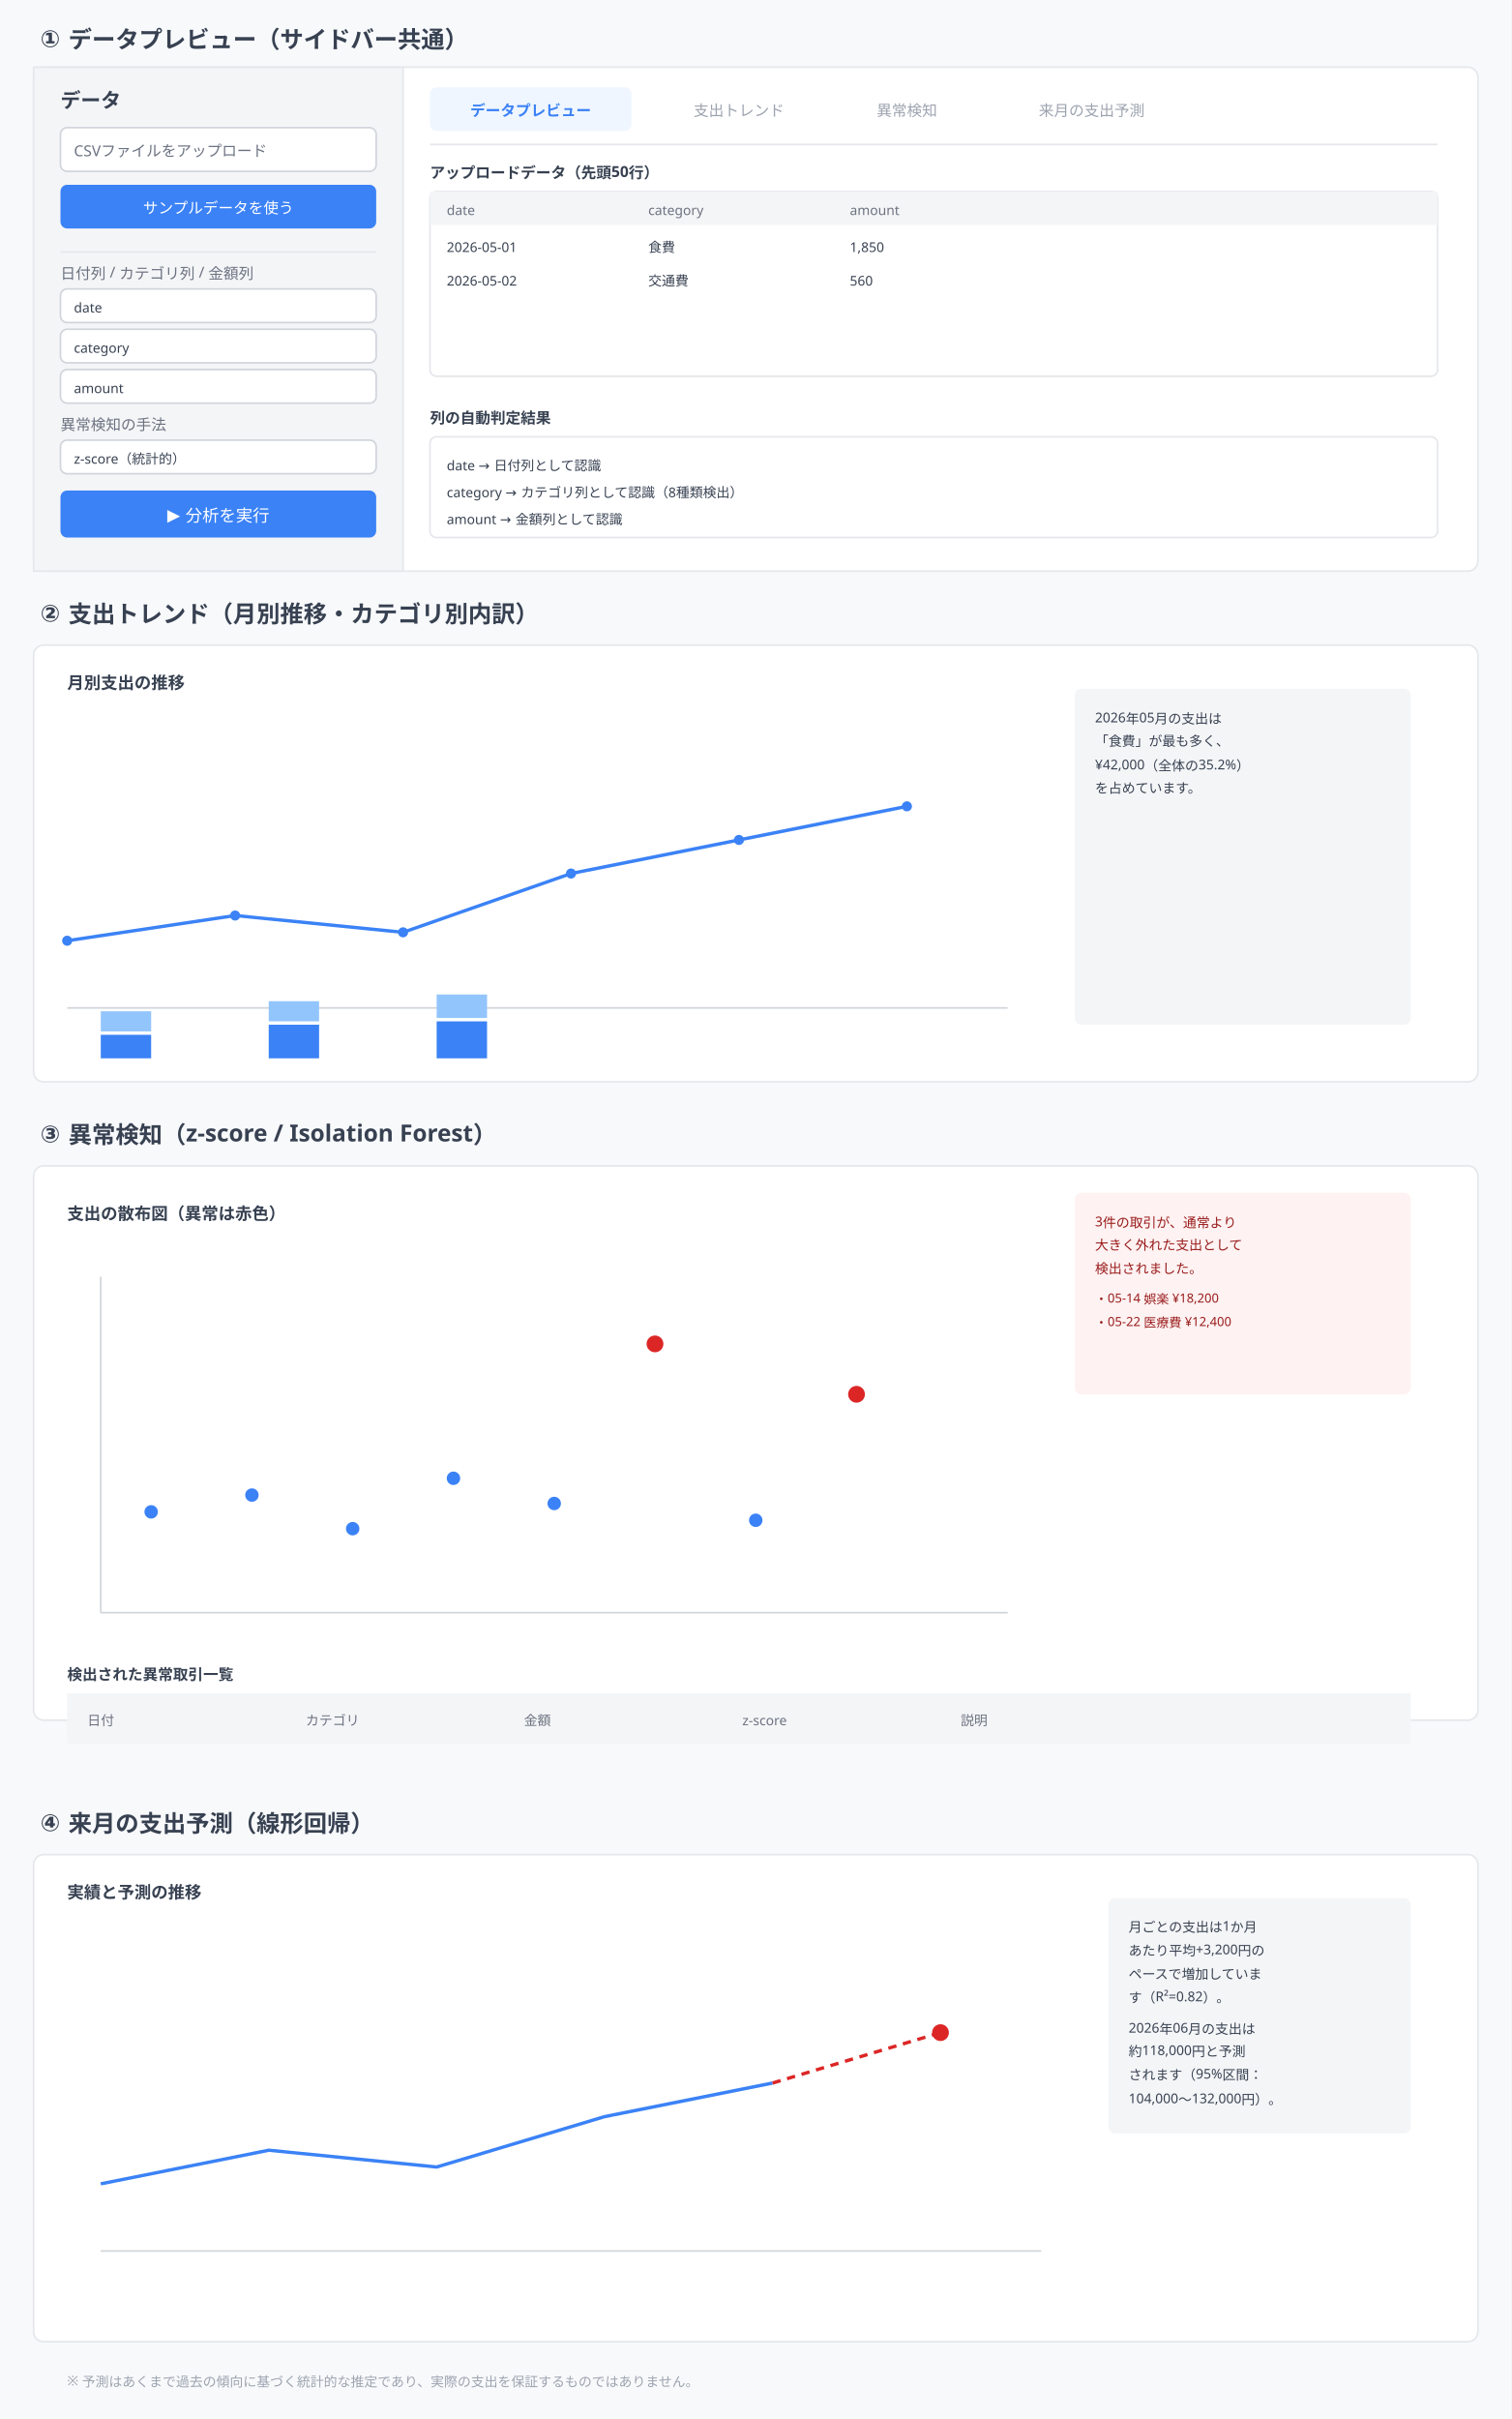
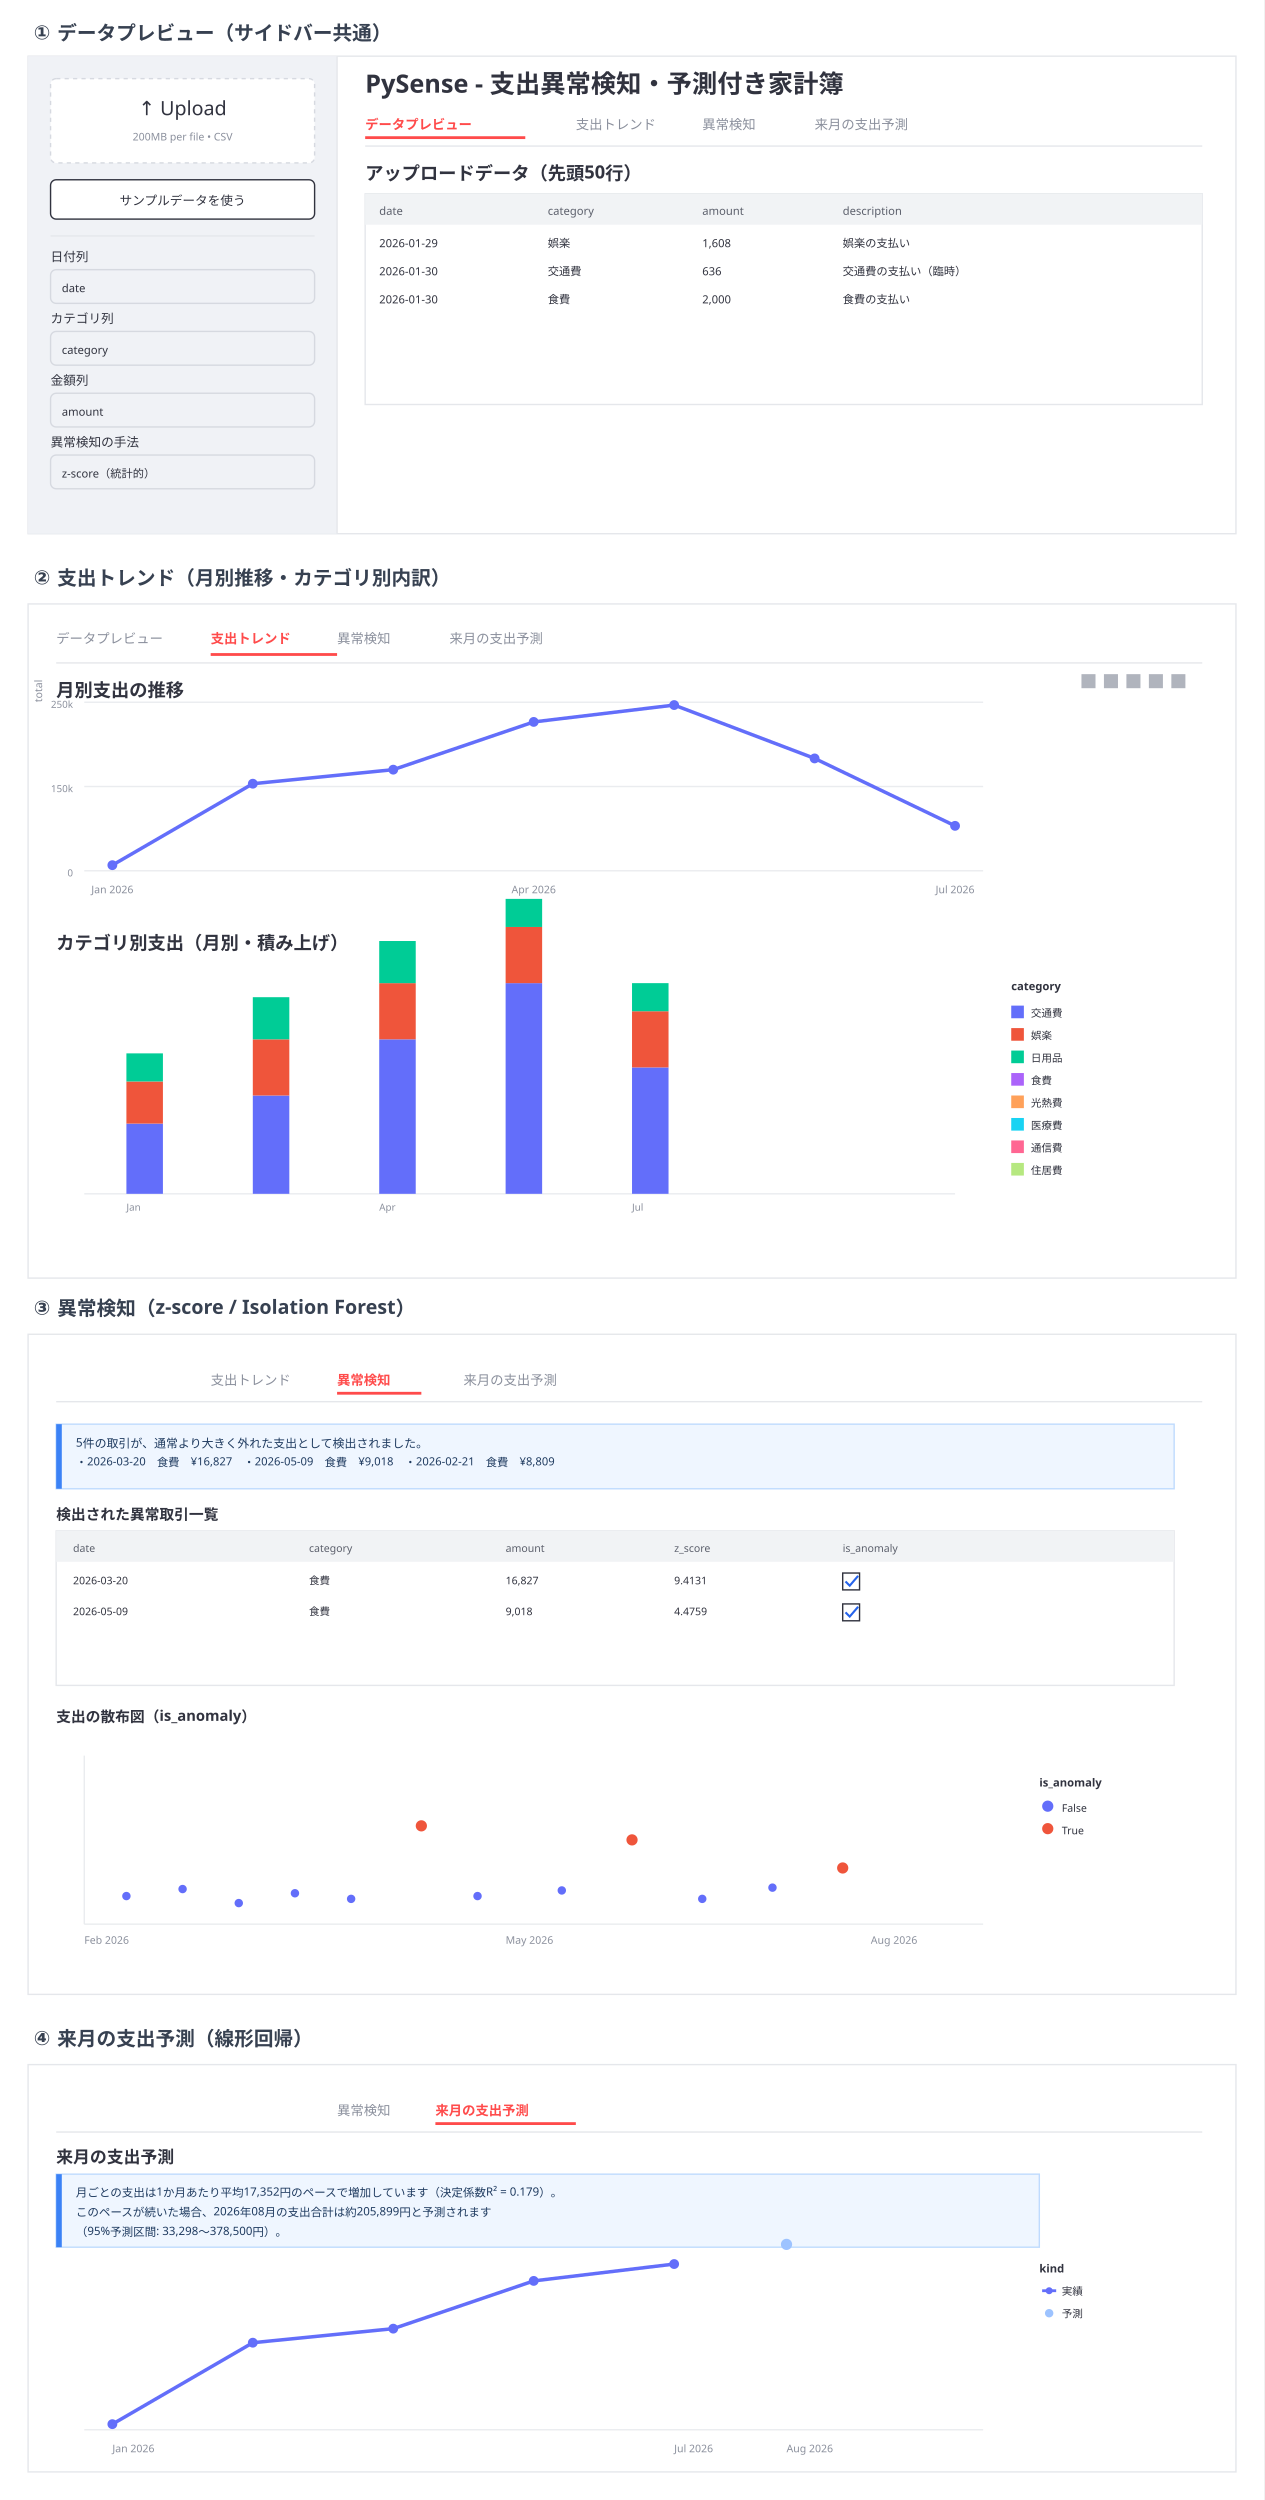
- <svg xmlns="http://www.w3.org/2000/svg" viewBox="0 0 900 1440" font-family="'Hiragino Sans', 'Noto Sans JP', sans-serif">
-   <rect x="0" y="0" width="900" height="1440" fill="#F8F9FB" />
+ <svg xmlns="http://www.w3.org/2000/svg" viewBox="0 0 900 1780" font-family="'Hiragino Sans', 'Noto Sans JP', sans-serif">
+   <rect x="0" y="0" width="900" height="1780" fill="#FFFFFF" />
  <text x="24" y="28" font-size="14" font-weight="bold" fill="#374151">① データプレビュー（サイドバー共通）</text>
-   <rect x="20" y="40" width="860" height="300" rx="6" fill="#FFFFFF" stroke="#E5E7EB" />
-   <rect x="20" y="40" width="220" height="300" fill="#F4F5F7" stroke="#E5E7EB" />
-   <text x="36" y="64" font-size="12" font-weight="bold" fill="#374151">データ</text>
-   <rect x="36" y="76" width="188" height="26" rx="4" fill="#FFFFFF" stroke="#D1D5DB" />
-   <text x="44" y="93" font-size="9" fill="#6B7280">CSVファイルをアップロード</text>
-   <rect x="36" y="110" width="188" height="26" rx="4" fill="#3B82F6" />
-   <text x="130" y="127" font-size="9" fill="#FFFFFF" text-anchor="middle">サンプルデータを使う</text>
-   <line x1="36" y1="150" x2="224" y2="150" stroke="#E5E7EB" />
-   <text x="36" y="166" font-size="9" fill="#6B7280">日付列 / カテゴリ列 / 金額列</text>
-   <rect x="36" y="172" width="188" height="20" rx="4" fill="#FFFFFF" stroke="#D1D5DB" />
-   <text x="44" y="186" font-size="8" fill="#374151">date</text>
-   <rect x="36" y="196" width="188" height="20" rx="4" fill="#FFFFFF" stroke="#D1D5DB" />
-   <text x="44" y="210" font-size="8" fill="#374151">category</text>
-   <rect x="36" y="220" width="188" height="20" rx="4" fill="#FFFFFF" stroke="#D1D5DB" />
-   <text x="44" y="234" font-size="8" fill="#374151">amount</text>
-   <text x="36" y="256" font-size="9" fill="#6B7280">異常検知の手法</text>
-   <rect x="36" y="262" width="188" height="20" rx="4" fill="#FFFFFF" stroke="#D1D5DB" />
-   <text x="44" y="276" font-size="8" fill="#374151">z-score（統計的）</text>
-   <rect x="36" y="292" width="188" height="28" rx="4" fill="#3B82F6" />
-   <text x="130" y="310" font-size="10" fill="#FFFFFF" text-anchor="middle">▶ 分析を実行</text>
-   <rect x="256" y="52" width="120" height="26" rx="4" fill="#EFF6FF" />
-   <text x="316" y="69" font-size="9" fill="#3B82F6" text-anchor="middle" font-weight="bold">データプレビュー</text>
-   <text x="440" y="69" font-size="9" fill="#9CA3AF" text-anchor="middle">支出トレンド</text>
-   <text x="540" y="69" font-size="9" fill="#9CA3AF" text-anchor="middle">異常検知</text>
-   <text x="650" y="69" font-size="9" fill="#9CA3AF" text-anchor="middle">来月の支出予測</text>
-   <line x1="256" y1="86" x2="856" y2="86" stroke="#E5E7EB" />
-   <text x="256" y="106" font-size="9" font-weight="bold" fill="#374151">アップロードデータ（先頭50行）</text>
-   <rect x="256" y="114" width="600" height="110" rx="4" fill="#FFFFFF" stroke="#E5E7EB" />
-   <rect x="256" y="114" width="600" height="20" fill="#F4F5F7" />
-   <text x="266" y="128" font-size="8" fill="#6B7280">date</text>
-   <text x="386" y="128" font-size="8" fill="#6B7280">category</text>
-   <text x="506" y="128" font-size="8" fill="#6B7280">amount</text>
-   <text x="266" y="150" font-size="8" fill="#374151">2026-05-01</text>
-   <text x="386" y="150" font-size="8" fill="#374151">食費</text>
-   <text x="506" y="150" font-size="8" fill="#374151">1,850</text>
-   <text x="266" y="170" font-size="8" fill="#374151">2026-05-02</text>
-   <text x="386" y="170" font-size="8" fill="#374151">交通費</text>
-   <text x="506" y="170" font-size="8" fill="#374151">560</text>
-   <text x="256" y="252" font-size="9" font-weight="bold" fill="#374151">列の自動判定結果</text>
-   <rect x="256" y="260" width="600" height="60" rx="4" fill="#FFFFFF" stroke="#E5E7EB" />
-   <text x="266" y="280" font-size="8" fill="#374151">date → 日付列として認識</text>
-   <text x="266" y="296" font-size="8" fill="#374151">category → カテゴリ列として認識（8種類検出）</text>
-   <text x="266" y="312" font-size="8" fill="#374151">amount → 金額列として認識</text>
-   <text x="24" y="370" font-size="14" font-weight="bold" fill="#374151">② 支出トレンド（月別推移・カテゴリ別内訳）</text>
-   <rect x="20" y="384" width="860" height="260" rx="6" fill="#FFFFFF" stroke="#E5E7EB" />
-   <text x="40" y="410" font-size="10" font-weight="bold" fill="#374151">月別支出の推移</text>
-   <polyline points="40,560 140,545 240,555 340,520 440,500 540,480" fill="none" stroke="#3B82F6" stroke-width="2" />
-   <circle cx="40" cy="560" r="3" fill="#3B82F6" />
-   <circle cx="140" cy="545" r="3" fill="#3B82F6" />
-   <circle cx="240" cy="555" r="3" fill="#3B82F6" />
-   <circle cx="340" cy="520" r="3" fill="#3B82F6" />
-   <circle cx="440" cy="500" r="3" fill="#3B82F6" />
-   <circle cx="540" cy="480" r="3" fill="#3B82F6" />
-   <line x1="40" y1="600" x2="600" y2="600" stroke="#D1D5DB" />
-   <rect x="640" y="410" width="200" height="200" rx="4" fill="#F4F5F7" />
-   <text x="652" y="430" font-size="8" fill="#374151">2026年05月の支出は</text>
-   <text x="652" y="444" font-size="8" fill="#374151">「食費」が最も多く、</text>
-   <text x="652" y="458" font-size="8" fill="#374151">¥42,000（全体の35.2%）</text>
-   <text x="652" y="472" font-size="8" fill="#374151">を占めています。</text>
-   <rect x="60" y="616" width="30" height="14" fill="#3B82F6" />
-   <rect x="60" y="602" width="30" height="12" fill="#93C5FD" />
-   <rect x="160" y="610" width="30" height="20" fill="#3B82F6" />
-   <rect x="160" y="596" width="30" height="12" fill="#93C5FD" />
-   <rect x="260" y="608" width="30" height="22" fill="#3B82F6" />
-   <rect x="260" y="592" width="30" height="14" fill="#93C5FD" />
-   <text x="24" y="680" font-size="14" font-weight="bold" fill="#374151">③ 異常検知（z-score / Isolation Forest）</text>
-   <rect x="20" y="694" width="860" height="330" rx="6" fill="#FFFFFF" stroke="#E5E7EB" />
-   <rect x="640" y="710" width="200" height="120" rx="4" fill="#FEF2F2" />
-   <text x="652" y="730" font-size="8" fill="#991B1B">3件の取引が、通常より</text>
-   <text x="652" y="744" font-size="8" fill="#991B1B">大きく外れた支出として</text>
-   <text x="652" y="758" font-size="8" fill="#991B1B">検出されました。</text>
-   <text x="652" y="776" font-size="7.5" fill="#991B1B">・05-14 娯楽 ¥18,200</text>
-   <text x="652" y="790" font-size="7.5" fill="#991B1B">・05-22 医療費 ¥12,400</text>
-   <text x="40" y="726" font-size="10" font-weight="bold" fill="#374151">支出の散布図（異常は赤色）</text>
-   <line x1="60" y1="960" x2="600" y2="960" stroke="#D1D5DB" />
-   <line x1="60" y1="760" x2="60" y2="960" stroke="#D1D5DB" />
-   <circle cx="90" cy="900" r="4" fill="#3B82F6" />
-   <circle cx="150" cy="890" r="4" fill="#3B82F6" />
-   <circle cx="210" cy="910" r="4" fill="#3B82F6" />
-   <circle cx="270" cy="880" r="4" fill="#3B82F6" />
-   <circle cx="330" cy="895" r="4" fill="#3B82F6" />
-   <circle cx="390" cy="800" r="5" fill="#DC2626" />
-   <circle cx="450" cy="905" r="4" fill="#3B82F6" />
-   <circle cx="510" cy="830" r="5" fill="#DC2626" />
-   <text x="40" y="1000" font-size="9" font-weight="bold" fill="#374151">検出された異常取引一覧</text>
-   <rect x="40" y="1008" width="800" height="30" fill="#F4F5F7" />
-   <text x="52" y="1027" font-size="8" fill="#6B7280">日付</text>
-   <text x="182" y="1027" font-size="8" fill="#6B7280">カテゴリ</text>
-   <text x="312" y="1027" font-size="8" fill="#6B7280">金額</text>
-   <text x="442" y="1027" font-size="8" fill="#6B7280">z-score</text>
-   <text x="572" y="1027" font-size="8" fill="#6B7280">説明</text>
-   <text x="24" y="1090" font-size="14" font-weight="bold" fill="#374151">④ 来月の支出予測（線形回帰）</text>
-   <rect x="20" y="1104" width="860" height="290" rx="6" fill="#FFFFFF" stroke="#E5E7EB" />
-   <text x="40" y="1130" font-size="10" font-weight="bold" fill="#374151">実績と予測の推移</text>
-   <polyline points="60,1300 160,1280 260,1290 360,1260 460,1240" fill="none" stroke="#3B82F6" stroke-width="2" />
-   <line x1="460" y1="1240" x2="560" y2="1210" stroke="#DC2626" stroke-width="2" stroke-dasharray="5,4" />
-   <circle cx="560" cy="1210" r="5" fill="#DC2626" />
-   <line x1="60" y1="1340" x2="620" y2="1340" stroke="#D1D5DB" />
-   <rect x="660" y="1130" width="180" height="140" rx="4" fill="#F4F5F7" />
-   <text x="672" y="1150" font-size="8" fill="#374151">月ごとの支出は1か月</text>
-   <text x="672" y="1164" font-size="8" fill="#374151">あたり平均+3,200円の</text>
-   <text x="672" y="1178" font-size="8" fill="#374151">ペースで増加していま</text>
-   <text x="672" y="1192" font-size="8" fill="#374151">す（R²=0.82）。</text>
-   <text x="672" y="1210" font-size="8" fill="#374151">2026年06月の支出は</text>
-   <text x="672" y="1224" font-size="8" fill="#374151">約118,000円と予測</text>
-   <text x="672" y="1238" font-size="8" fill="#374151">されます（95%区間：</text>
-   <text x="672" y="1252" font-size="8" fill="#374151">104,000〜132,000円）。</text>
-   <text x="40" y="1420" font-size="8" fill="#9CA3AF">※ 予測はあくまで過去の傾向に基づく統計的な推定であり、実際の支出を保証するものではありません。</text>
+   <rect x="20" y="40" width="860" height="340" fill="#FFFFFF" stroke="#E5E7EB" />
+   <rect x="20" y="40" width="220" height="340" fill="#F0F2F6" />
+   <line x1="240" y1="40" x2="240" y2="380" stroke="#E5E7EB" />
+   <rect x="36" y="56" width="188" height="60" rx="4" fill="#FFFFFF" stroke="#D6D9E0" stroke-dasharray="3,3" />
+   <text x="130" y="82" font-size="14" text-anchor="middle" fill="#31333F">↑ Upload</text>
+   <text x="130" y="100" font-size="7.5" text-anchor="middle" fill="#8A8F9C">200MB per file • CSV</text>
+   <rect x="36" y="128" width="188" height="28" rx="4" fill="#FFFFFF" stroke="#31333F" />
+   <text x="130" y="146" font-size="9" fill="#31333F" text-anchor="middle">サンプルデータを使う</text>
+   <line x1="36" y1="168" x2="224" y2="168" stroke="#E5E7EB" />
+   <text x="36" y="186" font-size="9" fill="#31333F">日付列</text>
+   <rect x="36" y="192" width="188" height="24" rx="4" fill="#F0F2F6" stroke="#D6D9E0" />
+   <text x="44" y="208" font-size="8" fill="#31333F">date</text>
+   <text x="36" y="230" font-size="9" fill="#31333F">カテゴリ列</text>
+   <rect x="36" y="236" width="188" height="24" rx="4" fill="#F0F2F6" stroke="#D6D9E0" />
+   <text x="44" y="252" font-size="8" fill="#31333F">category</text>
+   <text x="36" y="274" font-size="9" fill="#31333F">金額列</text>
+   <rect x="36" y="280" width="188" height="24" rx="4" fill="#F0F2F6" stroke="#D6D9E0" />
+   <text x="44" y="296" font-size="8" fill="#31333F">amount</text>
+   <text x="36" y="318" font-size="9" fill="#31333F">異常検知の手法</text>
+   <rect x="36" y="324" width="188" height="24" rx="4" fill="#F0F2F6" stroke="#D6D9E0" />
+   <text x="44" y="340" font-size="8" fill="#31333F">z-score（統計的）</text>
+   <rect x="36" y="356" width="188" height="0" fill="none" />
+   <text x="260" y="66" font-size="18" font-weight="bold" fill="#31333F">PySense - 支出異常検知・予測付き家計簿</text>
+   <text x="260" y="92" font-size="9.5" fill="#FF4B4B" font-weight="bold">データプレビュー</text>
+   <line x1="260" y1="98" x2="374" y2="98" stroke="#FF4B4B" stroke-width="2" />
+   <text x="410" y="92" font-size="9.5" fill="#8A8F9C">支出トレンド</text>
+   <text x="500" y="92" font-size="9.5" fill="#8A8F9C">異常検知</text>
+   <text x="580" y="92" font-size="9.5" fill="#8A8F9C">来月の支出予測</text>
+   <line x1="260" y1="104" x2="856" y2="104" stroke="#E5E7EB" />
+   <text x="260" y="128" font-size="13" font-weight="bold" fill="#31333F">アップロードデータ（先頭50行）</text>
+   <rect x="260" y="138" width="596" height="150" fill="#FFFFFF" stroke="#E5E7EB" />
+   <rect x="260" y="138" width="596" height="22" fill="#F1F3F5" />
+   <text x="270" y="153" font-size="8" fill="#5B5F6B">date</text>
+   <text x="390" y="153" font-size="8" fill="#5B5F6B">category</text>
+   <text x="500" y="153" font-size="8" fill="#5B5F6B">amount</text>
+   <text x="600" y="153" font-size="8" fill="#5B5F6B">description</text>
+   <text x="270" y="176" font-size="8" fill="#31333F">2026-01-29</text>
+   <text x="390" y="176" font-size="8" fill="#31333F">娯楽</text>
+   <text x="500" y="176" font-size="8" fill="#31333F">1,608</text>
+   <text x="600" y="176" font-size="8" fill="#31333F">娯楽の支払い</text>
+   <text x="270" y="196" font-size="8" fill="#31333F">2026-01-30</text>
+   <text x="390" y="196" font-size="8" fill="#31333F">交通費</text>
+   <text x="500" y="196" font-size="8" fill="#31333F">636</text>
+   <text x="600" y="196" font-size="8" fill="#31333F">交通費の支払い（臨時）</text>
+   <text x="270" y="216" font-size="8" fill="#31333F">2026-01-30</text>
+   <text x="390" y="216" font-size="8" fill="#31333F">食費</text>
+   <text x="500" y="216" font-size="8" fill="#31333F">2,000</text>
+   <text x="600" y="216" font-size="8" fill="#31333F">食費の支払い</text>
+   <text x="24" y="416" font-size="14" font-weight="bold" fill="#374151">② 支出トレンド（月別推移・カテゴリ別内訳）</text>
+   <rect x="20" y="430" width="860" height="480" fill="#FFFFFF" stroke="#E5E7EB" />
+   <text x="40" y="90" font-size="9.5" fill="#8A8F9C" transform="translate(0,368)">データプレビュー</text>
+   <text x="40" y="90" font-size="9.5" fill="#FF4B4B" font-weight="bold" transform="translate(110,368)">支出トレンド</text>
+   <line x1="150" y1="466" x2="240" y2="466" stroke="#FF4B4B" stroke-width="2" />
+   <text x="40" y="90" font-size="9.5" fill="#8A8F9C" transform="translate(200,368)">異常検知</text>
+   <text x="40" y="90" font-size="9.5" fill="#8A8F9C" transform="translate(280,368)">来月の支出予測</text>
+   <line x1="40" y1="472" x2="856" y2="472" stroke="#E5E7EB" />
+   <text x="40" y="496" font-size="13" font-weight="bold" fill="#31333F">月別支出の推移</text>
+   <g fill="#B0B4BD">
+     <rect x="770" y="480" width="10" height="10" />
+     <rect x="786" y="480" width="10" height="10" />
+     <rect x="802" y="480" width="10" height="10" />
+     <rect x="818" y="480" width="10" height="10" />
+     <rect x="834" y="480" width="10" height="10" />
+   </g>
+   <line x1="60" y1="620" x2="700" y2="620" stroke="#EAECEF" />
+   <text x="52" y="624" font-size="7" fill="#8A8F9C" text-anchor="end">0</text>
+   <line x1="60" y1="560" x2="700" y2="560" stroke="#EAECEF" />
+   <text x="52" y="564" font-size="7" fill="#8A8F9C" text-anchor="end">150k</text>
+   <line x1="60" y1="500" x2="700" y2="500" stroke="#EAECEF" />
+   <text x="52" y="504" font-size="7" fill="#8A8F9C" text-anchor="end">250k</text>
+   <polyline points="80,616 180,558 280,548 380,514 480,502 580,540 680,588" fill="none" stroke="#636EFA" stroke-width="2.5" />
+   <circle cx="80" cy="616" r="3.5" fill="#636EFA" />
+   <circle cx="180" cy="558" r="3.5" fill="#636EFA" />
+   <circle cx="280" cy="548" r="3.5" fill="#636EFA" />
+   <circle cx="380" cy="514" r="3.5" fill="#636EFA" />
+   <circle cx="480" cy="502" r="3.5" fill="#636EFA" />
+   <circle cx="580" cy="540" r="3.5" fill="#636EFA" />
+   <circle cx="680" cy="588" r="3.5" fill="#636EFA" />
+   <text x="80" y="636" font-size="7.5" fill="#8A8F9C" text-anchor="middle">Jan 2026</text>
+   <text x="380" y="636" font-size="7.5" fill="#8A8F9C" text-anchor="middle">Apr 2026</text>
+   <text x="680" y="636" font-size="7.5" fill="#8A8F9C" text-anchor="middle">Jul 2026</text>
+   <text x="30" y="500" font-size="7.5" fill="#8A8F9C" transform="rotate(-90,30,500)">total</text>
+   <text x="40" y="676" font-size="13" font-weight="bold" fill="#31333F">カテゴリ別支出（月別・積み上げ）</text>
+   <line x1="60" y1="850" x2="680" y2="850" stroke="#EAECEF" />
+   <rect x="90" y="800" width="26" height="50" fill="#636EFA" />
+   <rect x="90" y="770" width="26" height="30" fill="#EF553B" />
+   <rect x="90" y="750" width="26" height="20" fill="#00CC96" />
+   <rect x="180" y="780" width="26" height="70" fill="#636EFA" />
+   <rect x="180" y="740" width="26" height="40" fill="#EF553B" />
+   <rect x="180" y="710" width="26" height="30" fill="#00CC96" />
+   <rect x="270" y="740" width="26" height="110" fill="#636EFA" />
+   <rect x="270" y="700" width="26" height="40" fill="#EF553B" />
+   <rect x="270" y="670" width="26" height="30" fill="#00CC96" />
+   <rect x="360" y="700" width="26" height="150" fill="#636EFA" />
+   <rect x="360" y="660" width="26" height="40" fill="#EF553B" />
+   <rect x="360" y="640" width="26" height="20" fill="#00CC96" />
+   <rect x="450" y="760" width="26" height="90" fill="#636EFA" />
+   <rect x="450" y="720" width="26" height="40" fill="#EF553B" />
+   <rect x="450" y="700" width="26" height="20" fill="#00CC96" />
+   <text x="90" y="862" font-size="7" fill="#8A8F9C">Jan</text>
+   <text x="270" y="862" font-size="7" fill="#8A8F9C">Apr</text>
+   <text x="450" y="862" font-size="7" fill="#8A8F9C">Jul</text>
+   <text x="720" y="705" font-size="8" font-weight="bold" fill="#31333F">category</text>
+   <rect x="720" y="716" width="9" height="9" fill="#636EFA" />
+   <text x="734" y="724" font-size="7.5" fill="#31333F">交通費</text>
+   <rect x="720" y="732" width="9" height="9" fill="#EF553B" />
+   <text x="734" y="740" font-size="7.5" fill="#31333F">娯楽</text>
+   <rect x="720" y="748" width="9" height="9" fill="#00CC96" />
+   <text x="734" y="756" font-size="7.5" fill="#31333F">日用品</text>
+   <rect x="720" y="764" width="9" height="9" fill="#AB63FA" />
+   <text x="734" y="772" font-size="7.5" fill="#31333F">食費</text>
+   <rect x="720" y="780" width="9" height="9" fill="#FFA15A" />
+   <text x="734" y="788" font-size="7.5" fill="#31333F">光熱費</text>
+   <rect x="720" y="796" width="9" height="9" fill="#19D3F3" />
+   <text x="734" y="804" font-size="7.5" fill="#31333F">医療費</text>
+   <rect x="720" y="812" width="9" height="9" fill="#FF6692" />
+   <text x="734" y="820" font-size="7.5" fill="#31333F">通信費</text>
+   <rect x="720" y="828" width="9" height="9" fill="#B6E880" />
+   <text x="734" y="836" font-size="7.5" fill="#31333F">住居費</text>
+   <text x="24" y="936" font-size="14" font-weight="bold" fill="#374151">③ 異常検知（z-score / Isolation Forest）</text>
+   <rect x="20" y="950" width="860" height="470" fill="#FFFFFF" stroke="#E5E7EB" />
+   <text x="150" y="986" font-size="9.5" fill="#8A8F9C">支出トレンド</text>
+   <text x="240" y="986" font-size="9.5" fill="#FF4B4B" font-weight="bold">異常検知</text>
+   <line x1="240" y1="992" x2="300" y2="992" stroke="#FF4B4B" stroke-width="2" />
+   <text x="330" y="986" font-size="9.5" fill="#8A8F9C">来月の支出予測</text>
+   <line x1="40" y1="998" x2="856" y2="998" stroke="#E5E7EB" />
+   <rect x="40" y="1014" width="796" height="46" fill="#EFF6FF" stroke="#BFDBFE" />
+   <rect x="40" y="1014" width="4" height="46" fill="#3B82F6" />
+   <text x="54" y="1030" font-size="8.5" fill="#1E3A5F">5件の取引が、通常より大きく外れた支出として検出されました。</text>
+   <text x="54" y="1044" font-size="8" fill="#1E3A5F">・2026-03-20　食費　¥16,827　・2026-05-09　食費　¥9,018　・2026-02-21　食費　¥8,809</text>
+   <text x="40" y="1082" font-size="10.5" font-weight="bold" fill="#31333F">検出された異常取引一覧</text>
+   <rect x="40" y="1090" width="796" height="110" fill="#FFFFFF" stroke="#E5E7EB" />
+   <rect x="40" y="1090" width="796" height="22" fill="#F1F3F5" />
+   <text x="52" y="1105" font-size="7.5" fill="#5B5F6B">date</text>
+   <text x="220" y="1105" font-size="7.5" fill="#5B5F6B">category</text>
+   <text x="360" y="1105" font-size="7.5" fill="#5B5F6B">amount</text>
+   <text x="480" y="1105" font-size="7.5" fill="#5B5F6B">z_score</text>
+   <text x="600" y="1105" font-size="7.5" fill="#5B5F6B">is_anomaly</text>
+   <text x="52" y="1128" font-size="7.5" fill="#31333F">2026-03-20</text>
+   <text x="220" y="1128" font-size="7.5" fill="#31333F">食費</text>
+   <text x="360" y="1128" font-size="7.5" fill="#31333F">16,827</text>
+   <text x="480" y="1128" font-size="7.5" fill="#31333F">9.4131</text>
+   <rect x="600" y="1120" width="12" height="12" fill="#FFFFFF" stroke="#31333F" />
+   <path d="M602,1126 l3,3 l6,-7" stroke="#2563EB" stroke-width="1.5" fill="none" />
+   <text x="52" y="1150" font-size="7.5" fill="#31333F">2026-05-09</text>
+   <text x="220" y="1150" font-size="7.5" fill="#31333F">食費</text>
+   <text x="360" y="1150" font-size="7.5" fill="#31333F">9,018</text>
+   <text x="480" y="1150" font-size="7.5" fill="#31333F">4.4759</text>
+   <rect x="600" y="1142" width="12" height="12" fill="#FFFFFF" stroke="#31333F" />
+   <path d="M602,1148 l3,3 l6,-7" stroke="#2563EB" stroke-width="1.5" fill="none" />
+   <text x="40" y="1226" font-size="10.5" font-weight="bold" fill="#31333F">支出の散布図（is_anomaly）</text>
+   <line x1="60" y1="1370" x2="700" y2="1370" stroke="#EAECEF" />
+   <line x1="60" y1="1250" x2="60" y2="1370" stroke="#EAECEF" />
+   <circle cx="90" cy="1350" r="3" fill="#636EFA" />
+   <circle cx="130" cy="1345" r="3" fill="#636EFA" />
+   <circle cx="170" cy="1355" r="3" fill="#636EFA" />
+   <circle cx="210" cy="1348" r="3" fill="#636EFA" />
+   <circle cx="250" cy="1352" r="3" fill="#636EFA" />
+   <circle cx="300" cy="1300" r="4" fill="#EF553B" />
+   <circle cx="340" cy="1350" r="3" fill="#636EFA" />
+   <circle cx="400" cy="1346" r="3" fill="#636EFA" />
+   <circle cx="450" cy="1310" r="4" fill="#EF553B" />
+   <circle cx="500" cy="1352" r="3" fill="#636EFA" />
+   <circle cx="550" cy="1344" r="3" fill="#636EFA" />
+   <circle cx="600" cy="1330" r="4" fill="#EF553B" />
+   <text x="60" y="1384" font-size="7.5" fill="#8A8F9C">Feb 2026</text>
+   <text x="360" y="1384" font-size="7.5" fill="#8A8F9C">May 2026</text>
+   <text x="620" y="1384" font-size="7.5" fill="#8A8F9C">Aug 2026</text>
+   <text x="740" y="1272" font-size="8" font-weight="bold" fill="#31333F">is_anomaly</text>
+   <circle cx="746" cy="1286" r="4" fill="#636EFA" />
+   <text x="756" y="1290" font-size="7.5" fill="#31333F">False</text>
+   <circle cx="746" cy="1302" r="4" fill="#EF553B" />
+   <text x="756" y="1306" font-size="7.5" fill="#31333F">True</text>
+   <text x="24" y="1456" font-size="14" font-weight="bold" fill="#374151">④ 来月の支出予測（線形回帰）</text>
+   <rect x="20" y="1470" width="860" height="290" fill="#FFFFFF" stroke="#E5E7EB" />
+   <text x="240" y="1506" font-size="9.5" fill="#8A8F9C">異常検知</text>
+   <text x="310" y="1506" font-size="9.5" fill="#FF4B4B" font-weight="bold">来月の支出予測</text>
+   <line x1="310" y1="1512" x2="410" y2="1512" stroke="#FF4B4B" stroke-width="2" />
+   <line x1="40" y1="1518" x2="856" y2="1518" stroke="#E5E7EB" />
+   <text x="40" y="1540" font-size="12" font-weight="bold" fill="#31333F">来月の支出予測</text>
+   <rect x="40" y="1548" width="700" height="52" fill="#EFF6FF" stroke="#BFDBFE" />
+   <rect x="40" y="1548" width="4" height="52" fill="#3B82F6" />
+   <text x="54" y="1564" font-size="8.2" fill="#1E3A5F">月ごとの支出は1か月あたり平均17,352円のペースで増加しています（決定係数R² = 0.179）。</text>
+   <text x="54" y="1578" font-size="8.2" fill="#1E3A5F">このペースが続いた場合、2026年08月の支出合計は約205,899円と予測されます</text>
+   <text x="54" y="1592" font-size="8.2" fill="#1E3A5F">（95%予測区間: 33,298〜378,500円）。</text>
+   <line x1="60" y1="1730" x2="700" y2="1730" stroke="#EAECEF" />
+   <polyline points="80,1726 180,1668 280,1658 380,1624 480,1612" fill="none" stroke="#636EFA" stroke-width="2.5" />
+   <circle cx="80" cy="1726" r="3.5" fill="#636EFA" />
+   <circle cx="180" cy="1668" r="3.5" fill="#636EFA" />
+   <circle cx="280" cy="1658" r="3.5" fill="#636EFA" />
+   <circle cx="380" cy="1624" r="3.5" fill="#636EFA" />
+   <circle cx="480" cy="1612" r="3.5" fill="#636EFA" />
+   <circle cx="560" cy="1598" r="4" fill="#9DC3FF" />
+   <text x="80" y="1746" font-size="7.5" fill="#8A8F9C">Jan 2026</text>
+   <text x="480" y="1746" font-size="7.5" fill="#8A8F9C">Jul 2026</text>
+   <text x="560" y="1746" font-size="7.5" fill="#8A8F9C">Aug 2026</text>
+   <text x="740" y="1618" font-size="8" font-weight="bold" fill="#31333F">kind</text>
+   <line x1="742" y1="1631" x2="752" y2="1631" stroke="#636EFA" stroke-width="2" />
+   <circle cx="747" cy="1631" r="2.5" fill="#636EFA" />
+   <text x="756" y="1634" font-size="7.5" fill="#31333F">実績</text>
+   <circle cx="747" cy="1647" r="3" fill="#9DC3FF" />
+   <text x="756" y="1650" font-size="7.5" fill="#31333F">予測</text>
</svg>
